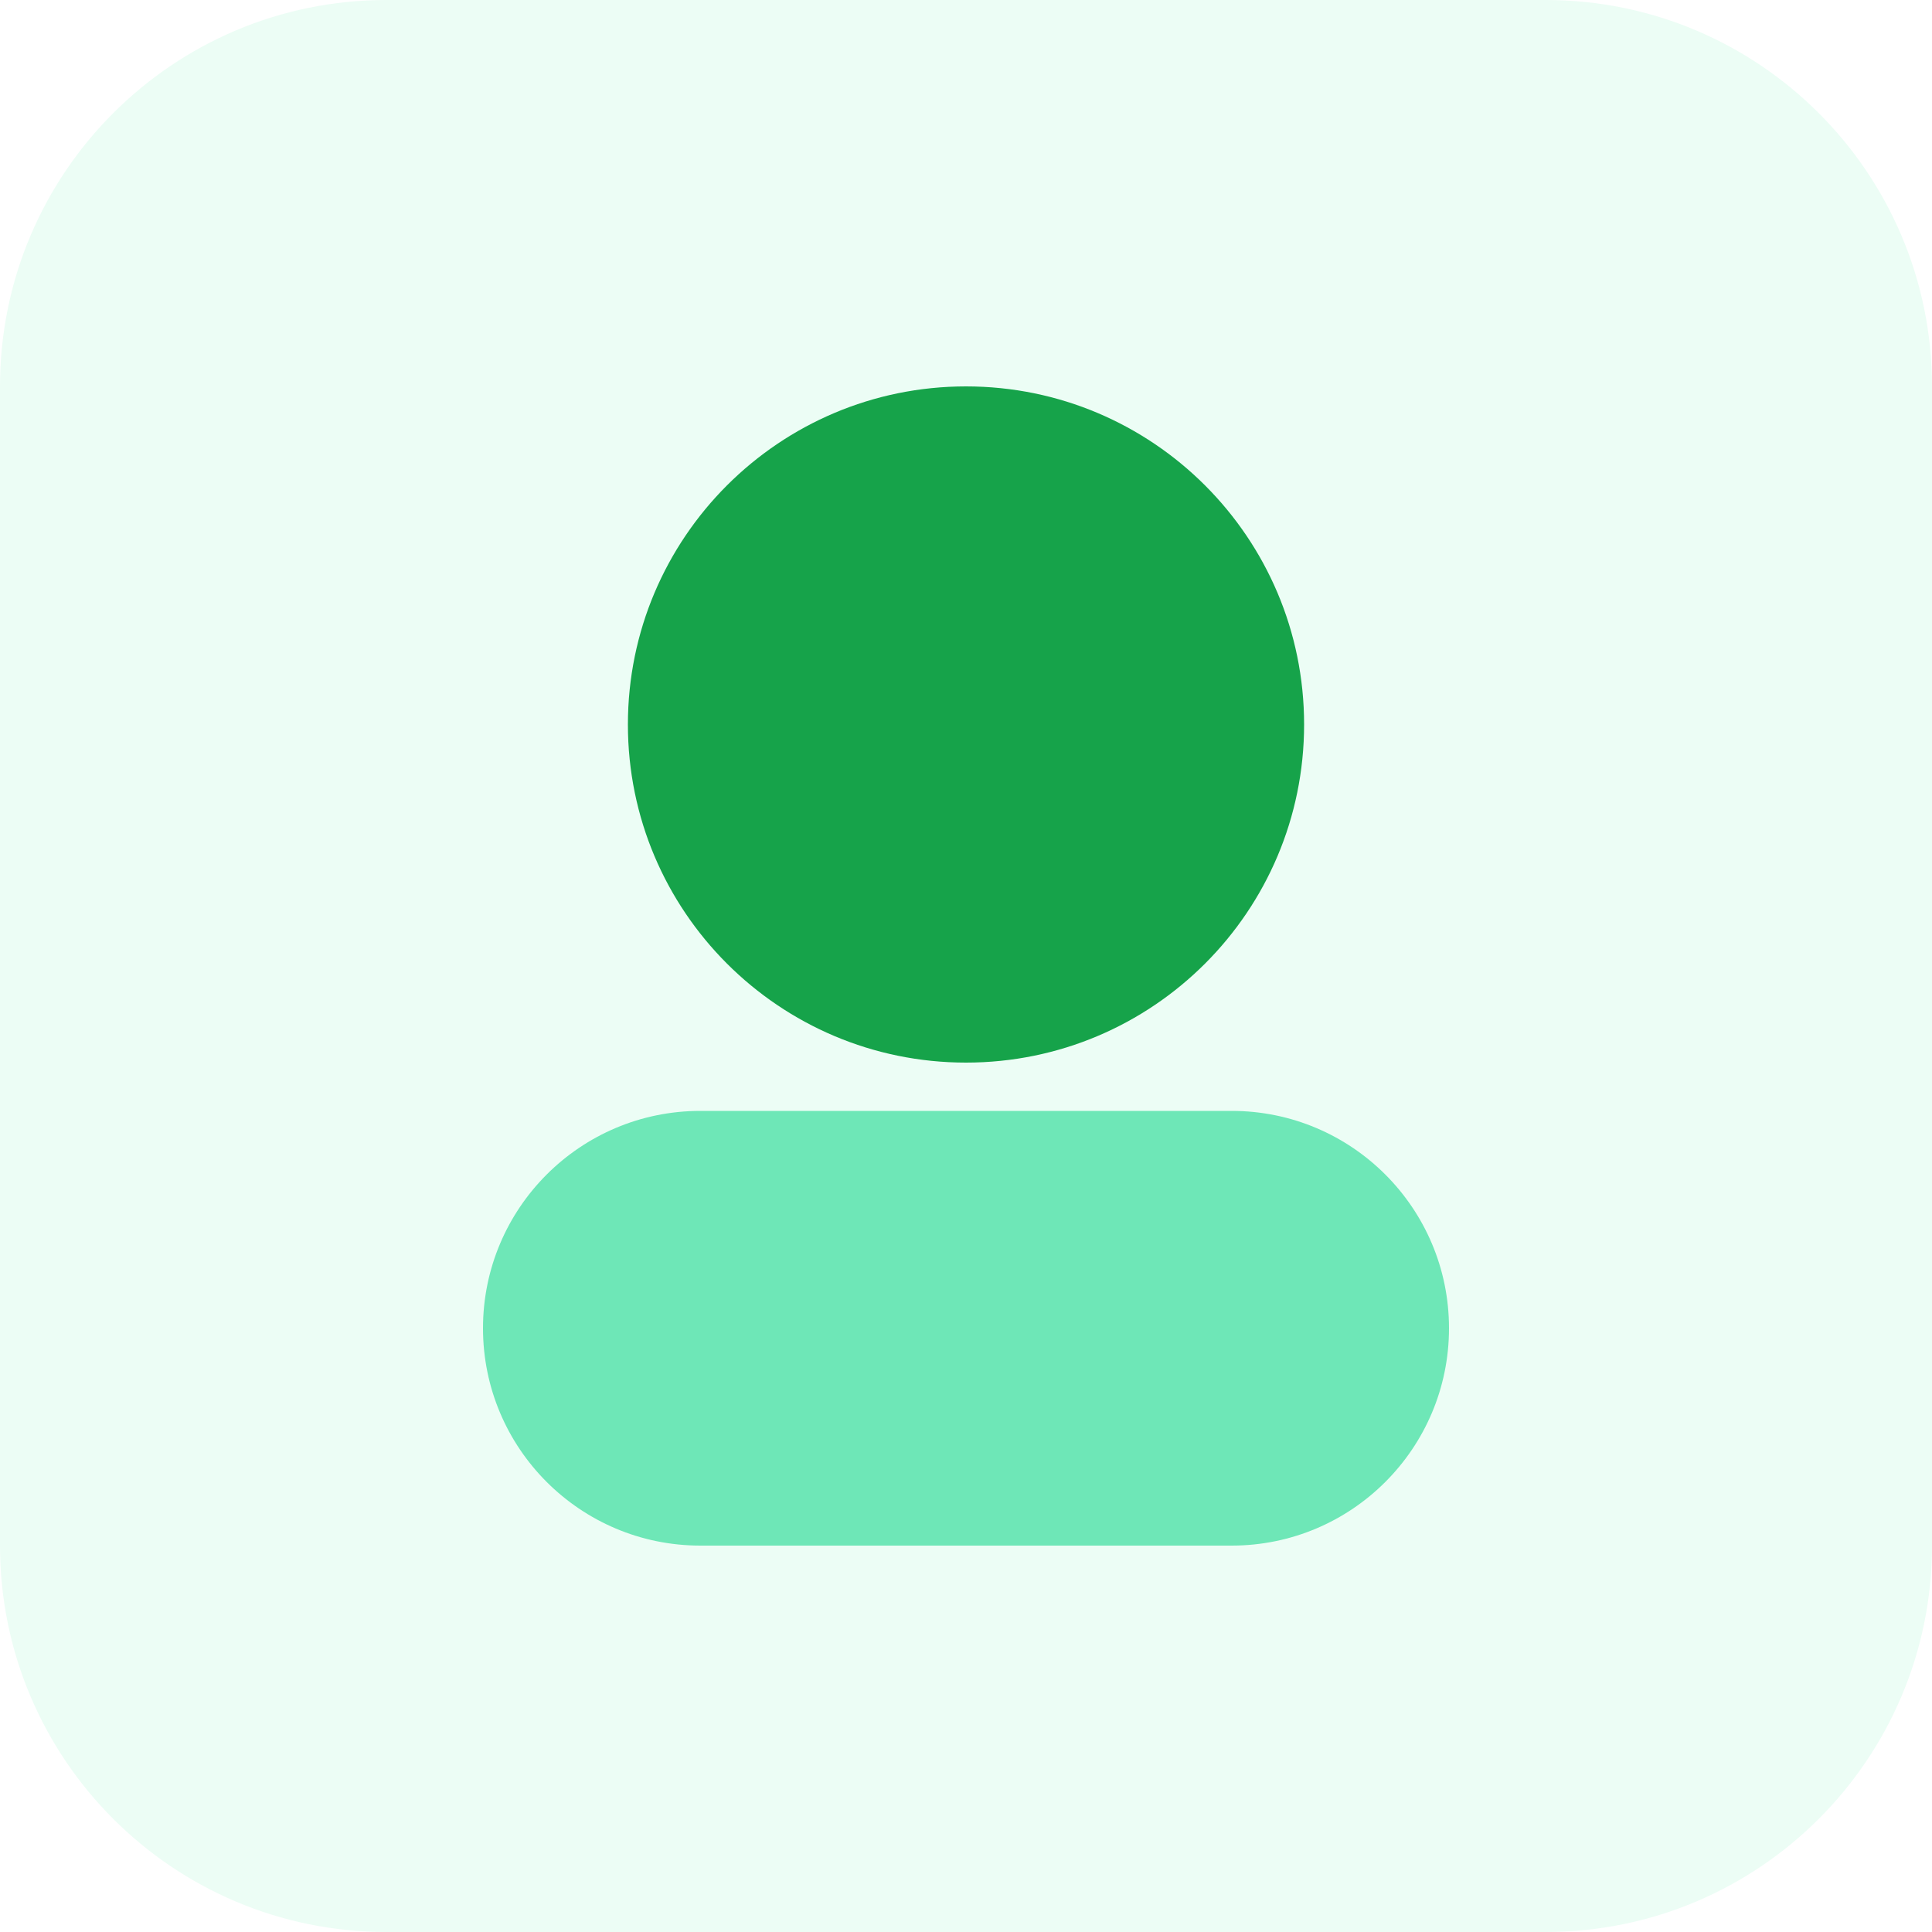
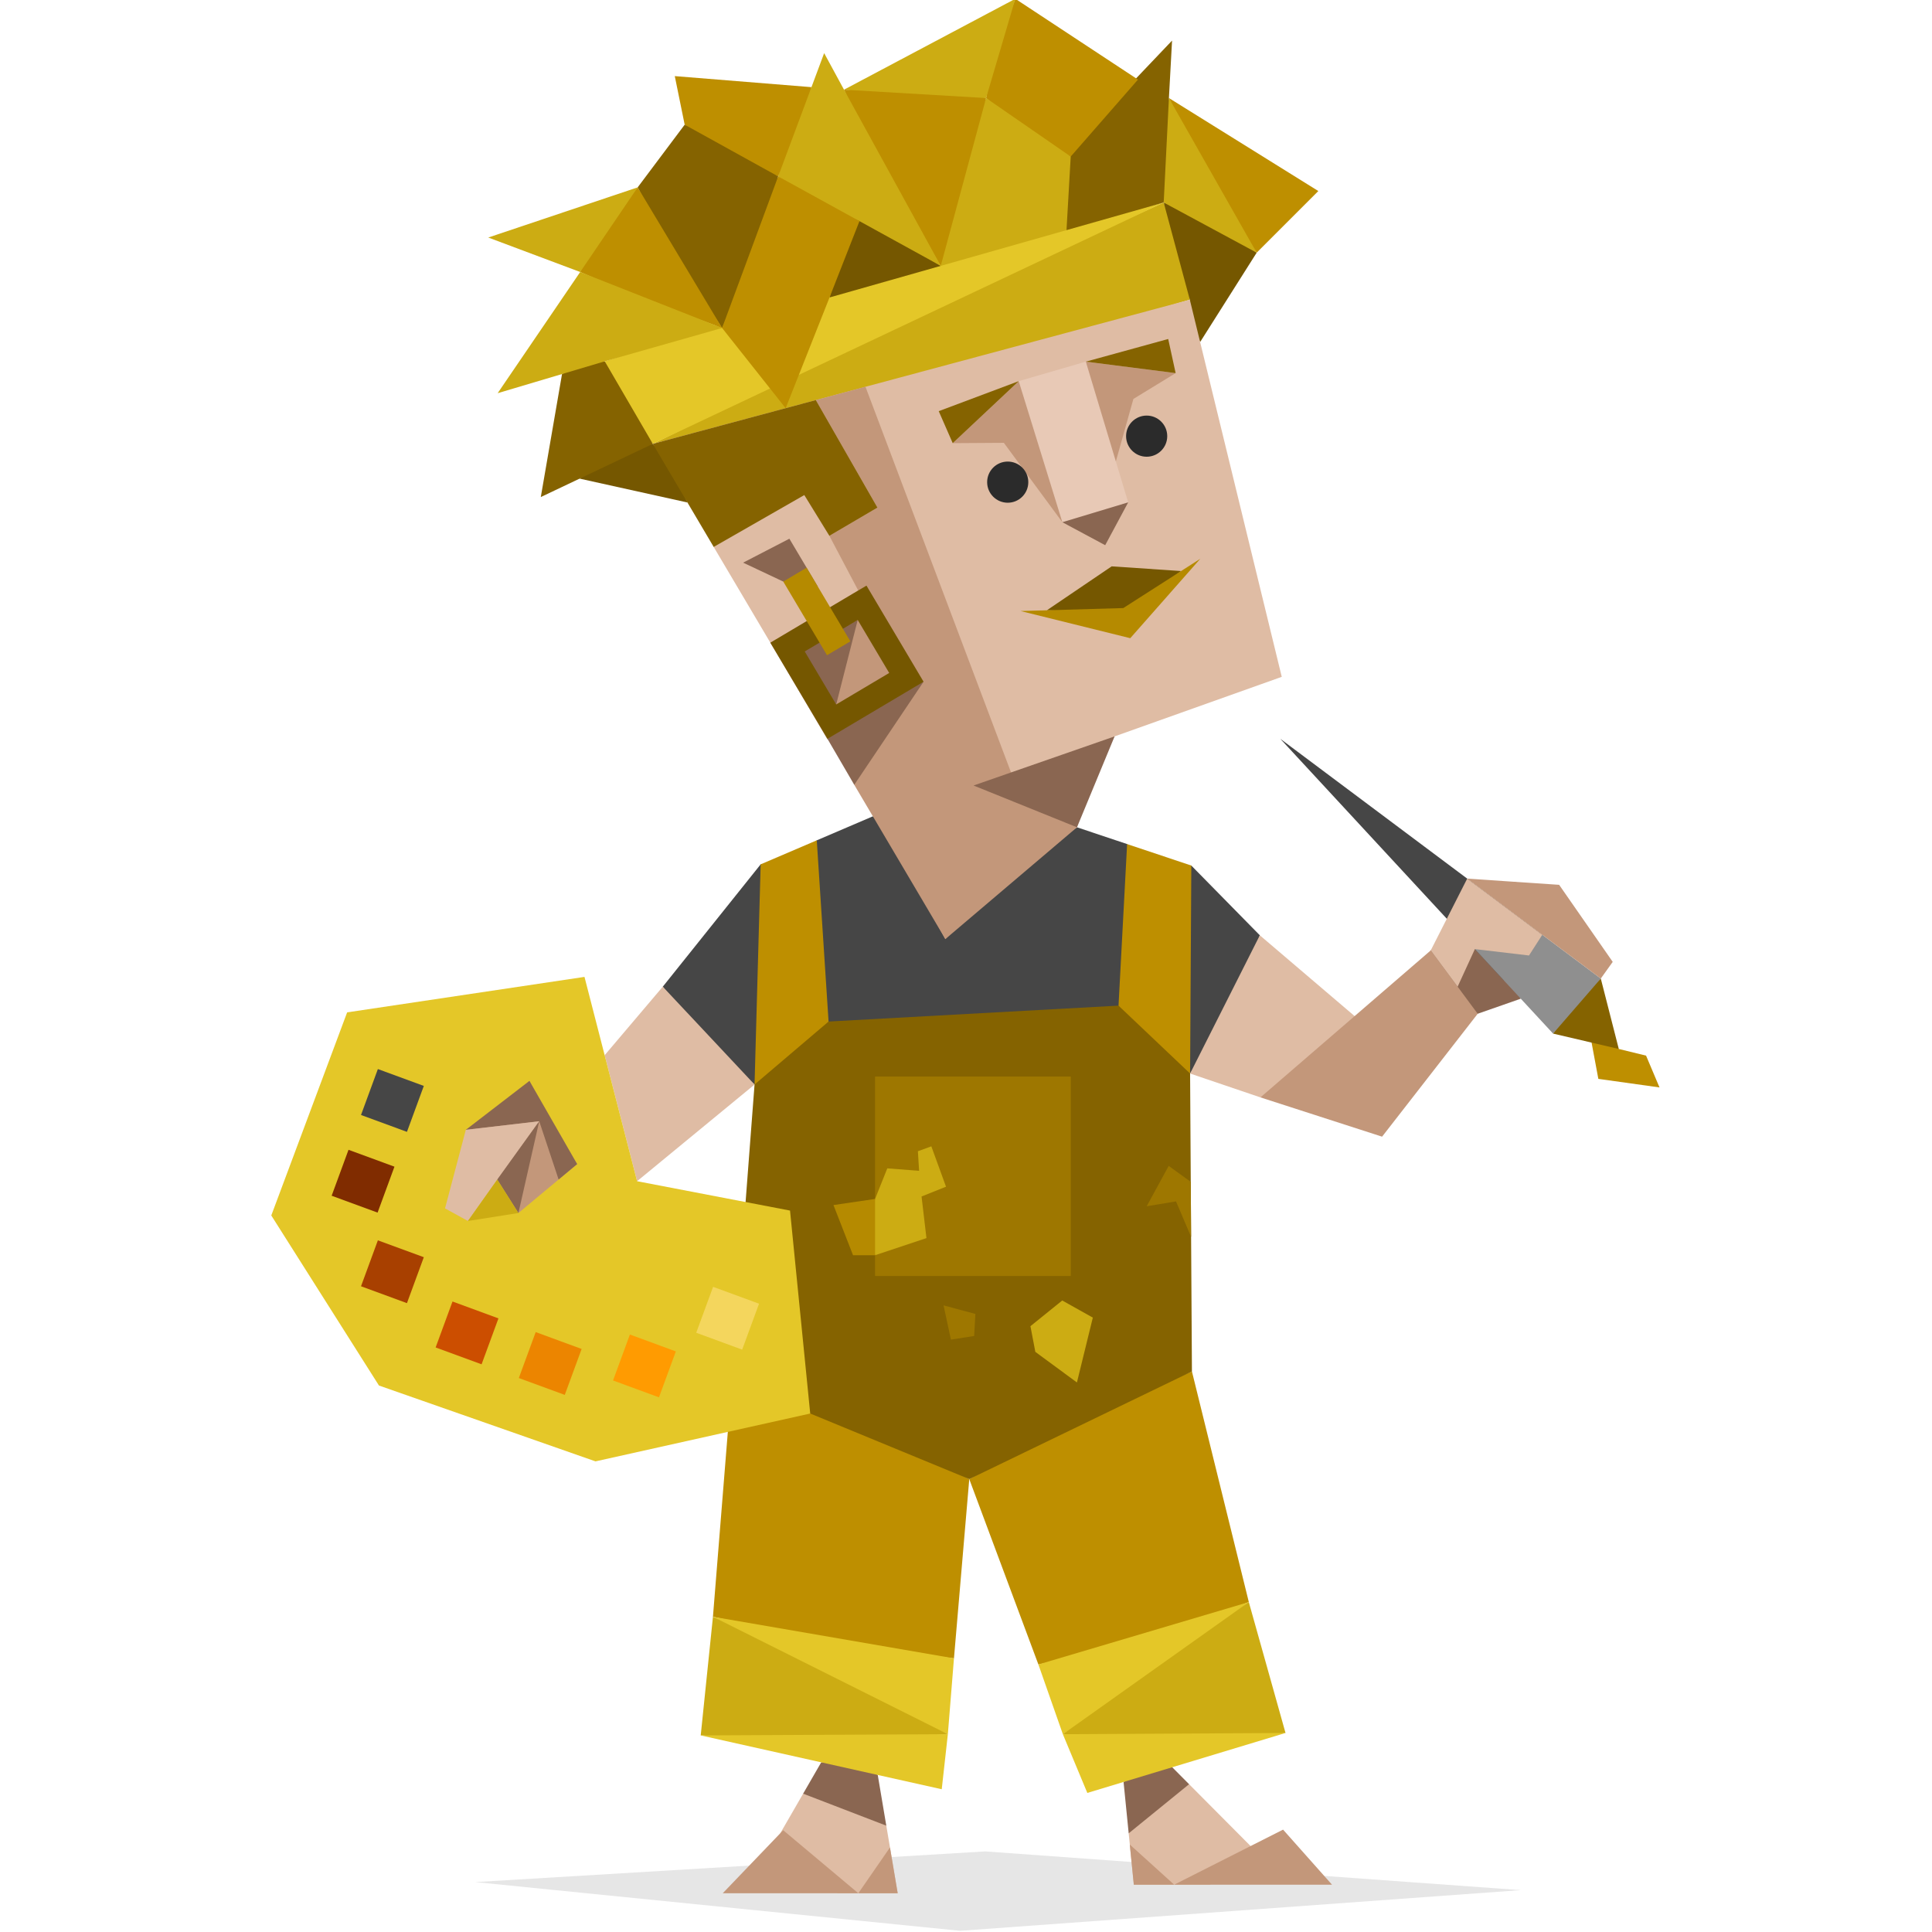
- <svg xmlns="http://www.w3.org/2000/svg" viewBox="0 0 80 80">
-   <rect width="80" height="80" rx="16" fill="#ECFDF5" />
-   <circle cx="40" cy="30" r="14" fill="#16A34A" />
-   <rect x="20" y="46" width="40" height="18" rx="9" fill="#6EE7B7" />
+ <svg xmlns="http://www.w3.org/2000/svg" width="400.0" height="400.0" viewBox="0 0 400.0 400.0">
+   <path d="M 314.861,391.33 L 203.971,383.315 L 98.419,389.666 L 198.778,399.751 L 314.861,391.33 z" opacity="0.1" />
+   <path d="M 233.682,379.569 L 234.744,390.203 L 250.449,390.203 L 255.64,387.659 L 260.074,383.363 L 246.187,369.399 L 239.412,369.168 L 233.682,379.569 z" fill="#dfbca4" />
+   <path d="M 234.744,390.203 L 233.914,381.893 L 243.103,390.203 L 265.646,378.805 L 275.778,390.203 L 234.744,390.203 z" fill="#c3977a" />
+   <path d="M 176.541,369.167 L 183.499,377.985 L 185.857,391.976 L 173.445,391.976 L 167.673,386.96 L 161.541,379.568 L 166.281,371.358 L 176.541,369.167 z" fill="#dfbca4" />
+   <path d="M 162.151,378.926 L 149.636,391.976 L 185.858,391.976 L 184.259,382.496 L 177.707,391.976 L 162.151,378.926 z" fill="#c3977a" />
+   <path d="M 242.697,365.889 L 237.157,366.428 L 232.621,368.937 L 233.682,379.57 L 246.187,369.4 L 242.697,365.889 z" fill="#8a6651" />
+   <path d="M 181.73,367.487 L 177.273,364.733 L 170.025,364.873 L 166.281,371.359 L 183.499,377.985 L 181.73,367.487 z" fill="#8a6651" />
+   <path d="M 246.777,283.944 L 223.497,293.349 L 200.676,306.234 L 214.987,344.609 L 237.08,339.949 L 258.555,331.69 L 246.777,283.944 z" fill="#be8f00" />
+   <path d="M 214.987,344.609 L 220.053,359.047 L 239.782,346.982 L 258.555,331.691 L 214.987,344.609 z" fill="#e4c728" />
+   <path d="M 220.053,359.047 L 258.554,331.691 L 266.154,358.793 L 243.169,361.047 L 220.053,359.047 z" fill="#ccac13" />
+   <path d="M 220.053,359.048 L 225.119,371.206 L 266.154,358.794 L 220.053,359.048 z" fill="#e4c728" />
+   <path d="M 200.676,306.234 L 197.509,343.342 L 174.639,340.812 L 147.608,334.73 L 151.535,285.97 L 180.484,295.92 L 200.676,306.234 z" fill="#be8f00" />
+   <path d="M 147.609,334.731 L 173.012,349.439 L 196.243,359.047 L 197.509,343.343 L 147.609,334.731 z" fill="#e4c728" />
+   <path d="M 147.609,334.731 L 145.076,359.3 L 173.003,360.581 L 196.242,359.047 L 147.609,334.731 z" fill="#ccac13" />
+   <path d="M 196.243,359.047 L 145.075,359.3 L 194.977,370.445 L 196.243,359.047 z" fill="#e4c728" />
+   <path d="M 222.978,171.282 L 233.361,174.757 L 239.114,180.239 L 246.65,179.205 L 260.834,193.642 L 256.76,206.884 L 246.396,222.265 L 156.221,224.545 L 145.432,215.445 L 137.224,204.281 L 157.488,178.951 L 165.207,177.954 L 169.103,173.981 L 180.719,169.011 L 198.649,181.907 L 222.978,171.282 z" fill="#464646" />
+   <path d="M 246.776,283.943 L 200.675,306.233 L 151.536,285.969 L 156.221,224.544 L 163.868,215.85 L 171.546,211.499 L 231.578,208.206 L 238.672,211.962 L 246.396,222.264 L 246.776,283.943 z" fill="#856300" />
+   <path d="M 246.65,179.205 L 246.397,222.266 L 231.578,208.207 L 233.356,174.756 L 246.65,179.205 z" fill="#be8f00" />
+   <path d="M 169.103,173.981 L 171.546,211.501 L 156.22,224.544 L 157.487,178.951 L 169.103,173.981 z" fill="#be8f00" />
+   <path d="M 221.692,264.186 L 181.172,264.186 L 181.172,222.889 L 221.692,222.889 L 221.692,264.186 z" fill="#9e7700" />
+   <path d="M 246.534,244.685 L 241.963,241.39 L 237.404,249.748 L 243.483,248.737 L 246.604,256.085 L 246.534,244.685 z" fill="#9e7700" />
+   <path d="M 219.926,269.252 L 213.341,274.57 L 214.354,279.89 L 222.966,286.224 L 226.259,272.798 L 219.926,269.252 z" fill="#ccac13" />
+   <path d="M 181.173,259.879 L 191.811,256.335 L 190.798,247.723 L 195.864,245.696 L 192.824,237.337 L 190.038,238.35 L 190.292,242.403 L 183.706,241.897 L 181.173,248.23 L 180.227,253.422 L 181.173,259.879 z" fill="#ccac13" />
+   <path d="M 201.942,272.039 L 195.356,270.266 L 196.876,277.358 L 201.689,276.599 L 201.942,272.039 z" fill="#9e7700" />
+   <path d="M 181.172,248.229 L 172.56,249.495 L 176.612,259.879 L 181.172,259.879 L 181.172,248.229 z" fill="#b58a00" />
+   <path d="M 280.592,210.486 L 260.833,193.642 L 246.396,222.264 L 260.961,227.204 L 274.278,222.556 L 280.592,210.486 z" fill="#dfbca4" />
+   <path d="M 156.221,224.544 L 131.904,244.555 L 125.187,218.471 L 137.223,204.281 L 156.221,224.544 z" fill="#dfbca4" />
+   <path d="M 121.012,202.255 L 71.872,209.6 L 56.167,251.649 L 78.458,286.857 L 123.292,302.562 L 167.747,292.655 L 163.566,250.636 L 131.904,244.556 L 121.012,202.255 z" fill="#e4c728" />
+   <path d="M 109.614,223.785 L 104.223,229.058 L 96.443,233.918 L 107.335,251.141 L 119.493,241.01 L 113.068,231.34 L 109.614,223.785 z" fill="#c3977a" />
+   <path d="M 115.657,244.207 L 111.642,232.144 L 96.443,233.918 L 109.615,223.785 L 119.493,241.01 L 115.657,244.207 z" fill="#8a6651" />
+   <path d="M 111.642,232.144 L 96.442,233.917 L 92.138,250.184 L 96.878,252.792 L 111.642,232.144 z" fill="#dfbca4" />
+   <path d="M 87.747,224.828 L 78.235,221.336 L 74.743,230.847 L 84.255,234.34 L 87.747,224.828 z" fill="#464646" />
+   <path d="M 81.668,241.546 L 72.156,238.054 L 68.664,247.565 L 78.175,251.058 L 81.668,241.546 z" fill="#802c00" />
+   <path d="M 87.747,260.291 L 78.235,256.798 L 74.743,266.309 L 84.255,269.802 L 87.747,260.291 z" fill="#a84000" />
+   <path d="M 103.198,272.956 L 93.686,269.463 L 90.194,278.975 L 99.706,282.467 L 103.198,272.956 z" fill="#cc4e00" />
+   <path d="M 120.422,279.288 L 110.91,275.795 L 107.418,285.306 L 116.93,288.799 L 120.422,279.288 z" fill="#ec8500" />
+   <path d="M 139.927,279.794 L 130.415,276.301 L 126.923,285.812 L 136.433,289.305 L 139.927,279.794 z" fill="#ff9b01" />
+   <path d="M 157.151,269.916 L 147.639,266.424 L 144.147,275.934 L 153.659,279.426 L 157.151,269.916 z" fill="#f4d65d" />
+   <path d="M 111.641,232.144 L 107.334,251.142 L 102.949,244.207 L 111.641,232.144 z" fill="#8a6651" />
+   <path d="M 102.949,244.207 L 96.878,252.793 L 107.334,251.142 L 102.949,244.207 z" fill="#ccac13" />
+   <path d="M 260.962,227.204 L 296.218,196.771 L 307.924,196.105 L 305.942,209.888 L 286.147,235.335 L 260.962,227.204 z" fill="#c3977a" />
+   <path d="M 296.219,196.772 L 305.943,209.887 L 314.861,206.768 L 307.766,188.407 L 296.219,196.772 z" fill="#8a6651" />
+   <path d="M 265.063,152.951 L 311.334,202.957 L 316.448,198.939 L 319.315,193.537 L 265.063,152.951 z" fill="#464646" />
+   <path d="M 329.52,215.859 L 330.92,223.369 L 343.585,225.142 L 340.799,218.556 L 335.154,217.177 L 331.782,214.61 L 329.52,215.859 z" fill="#be8f00" />
+   <path d="M 331.427,202.597 L 335.154,217.177 L 321.548,213.995 L 326.015,207.352 L 331.427,202.597 z" fill="#856300" />
+   <path d="M 305.359,196.499 L 321.548,213.995 L 331.427,202.597 L 319.315,193.536 L 305.359,196.499 z" fill="#8f8f8f" />
+   <path d="M 301.785,204.281 L 305.358,196.5 L 316.562,197.825 L 319.314,193.537 L 303.768,181.907 L 296.218,196.772 L 301.785,204.281 z" fill="#dfbca4" />
+   <path d="M 322.804,183.192 L 333.898,199.147 L 331.427,202.597 L 303.768,181.907 L 311.993,182.462 L 322.804,183.192 z" fill="#c3977a" />
+   <path d="M 135.158,91.897 L 189.62,78.694 L 246.338,62.048 L 245.559,53.876 L 240.93,41.931 L 186.983,66.384 L 135.158,91.897 z" fill="#ccac13" />
+   <path d="M 240.931,41.93 L 183.36,56.197 L 125.207,74.81 L 127.688,82.281 L 135.158,91.898 L 240.931,41.93 z" fill="#e4c728" />
+   <path d="M 176.999,44.13 L 171.743,61.588 L 194.773,55.045 L 176.999,44.13 z" fill="#755700" />
+   <path d="M 240.932,41.93 L 250.142,45.008 L 260.182,52.314 L 248.476,70.812 L 245.895,65.542 L 246.34,62.047 L 240.932,41.93 z" fill="#755700" />
+   <path d="M 240.932,41.93 L 239.748,32.527 L 242.013,20.299 L 253.776,37.806 L 260.182,52.313 L 240.932,41.93 z" fill="#ccac13" />
+   <path d="M 242.012,20.299 L 272.944,39.551 L 260.182,52.313 L 242.012,20.299 z" fill="#be8f00" />
+   <path d="M 240.932,41.93 L 242.013,20.299 L 242.662,8.403 L 238.456,12.822 L 220.263,31.94 L 220.809,47.647 L 240.932,41.93 z" fill="#856300" />
+   <path d="M 205.821,11.223 L 204.159,20.3 L 213.152,28.097 L 221.68,32.413 L 235.606,16.478 L 210.216,-0.249 L 205.821,11.223 z" fill="#be8f00" />
+   <path d="M 221.68,32.412 L 204.159,20.3 L 198.688,33.957 L 194.774,55.044 L 220.809,47.646 L 221.68,32.412 z" fill="#ccac13" />
+   <path d="M 174.741,18.568 L 194.135,20.681 L 204.159,20.3 L 210.215,-0.249 L 174.741,18.568 z" fill="#ccac13" />
+   <path d="M 204.16,20.299 L 174.742,18.569 L 180.974,32.625 L 194.774,55.045 L 204.16,20.299 z" fill="#be8f00" />
+   <path d="M 119.998,99.094 L 142.327,104.035 L 138.834,96.193 L 135.158,91.897 L 127.747,93.685 L 119.998,99.094 z" fill="#755700" />
+   <path d="M 194.774,55.044 L 177.944,45.783 L 167.44,41.29 L 161.114,36.523 L 163.767,26.243 L 168.005,18.044 L 170.632,10.998 L 174.742,18.568 L 194.774,55.044 z" fill="#ccac13" />
+   <path d="M 161.115,36.523 L 151.425,33.446 L 141.755,25.816 L 139.706,15.759 L 168.006,18.045 L 161.115,36.523 z" fill="#be8f00" />
+   <path d="M 161.115,36.523 L 141.755,25.815 L 132.021,38.794 L 138.548,51.475 L 149.502,67.907 L 158.498,48.302 L 161.115,36.523 z" fill="#856300" />
+   <path d="M 116.362,77.441 L 111.966,102.908 L 135.158,91.897 L 125.208,74.809 L 120.98,74.58 L 116.362,77.441 z" fill="#856300" />
+   <path d="M 132.021,38.793 L 123.245,48.81 L 120.124,56.315 L 130.581,60.914 L 149.502,67.907 L 132.021,38.793 z" fill="#be8f00" />
+   <path d="M 132.022,38.793 L 101.088,49.177 L 120.125,56.315 L 132.022,38.793 z" fill="#ccac13" />
+   <path d="M 120.124,56.314 L 103.035,81.406 L 125.207,74.809 L 149.501,67.907 L 120.124,56.314 z" fill="#ccac13" />
+   <path d="M 161.115,36.523 L 149.502,67.907 L 162.662,84.513 L 171.744,61.587 L 177.944,45.784 L 161.115,36.523 z" fill="#be8f00" />
+   <path d="M 246.339,62.048 L 265.374,140.133 L 230.765,152.463 L 226.186,160.676 L 222.978,171.282 L 208.093,181.609 L 195.723,194.426 L 174.171,154.65 L 159.495,133.064 L 147.763,113.237 L 145.283,103.476 L 135.158,91.898 L 246.339,62.048 z" fill="#dfbca4" />
+   <path d="M 169.326,121.449 L 163.432,111.533 L 153.856,116.491 L 162.166,120.408 L 169.326,121.449 z" fill="#8a6651" />
+   <path d="M 179.189,80.075 L 209.324,159.928 L 221.68,159.87 L 222.979,171.282 L 195.723,194.426 L 176.867,162.487 L 174.742,155.7 L 171.262,152.994 L 159.495,133.063 L 177.688,122.256 L 171.714,110.932 L 181.663,105.092 L 168.908,82.836 L 179.189,80.075 z" fill="#c3977a" />
+   <path d="M 197.252,91.75 L 207.836,91.681 L 219.95,108.121 L 217.631,88.744 L 210.916,78.915 L 197.252,91.75 z" fill="#c3977a" />
+   <path d="M 224.809,74.876 L 229.622,100.526 L 234.658,82.597 L 243.405,77.249 L 224.809,74.876 z" fill="#c3977a" />
+   <path d="M 210.916,78.914 L 194.354,85.126 L 197.252,91.75 L 210.916,78.914 z" fill="#856300" />
+   <path d="M 224.809,74.875 L 241.863,70.183 L 243.405,77.249 L 224.809,74.875 z" fill="#856300" />
+   <path d="M 216.746,126.349 L 230.159,117.258 L 244.538,118.227 L 233.036,126.836 L 216.746,126.349 z" fill="#755700" />
+   <path d="M 248.502,115.691 L 232.564,125.893 L 211.297,126.506 L 234.01,132.131 L 248.502,115.691 z" fill="#b58a00" />
+   <path d="M 168.909,82.835 L 181.664,105.092 L 171.714,110.933 L 166.522,102.496 L 147.763,113.237 L 135.158,91.898 L 168.909,82.835 z" fill="#856300" />
+   <path d="M 230.765,152.462 L 201.564,162.63 L 222.978,171.282 L 230.765,152.462 z" fill="#8a6651" />
+   <path d="M 177.581,128.358 L 173.127,145.848 L 163.883,135.657 L 177.581,128.358 z" fill="#8a6651" />
+   <path d="M 191.215,141.141 L 176.865,162.487 L 171.315,152.963 L 177.943,145.849 L 191.215,141.141 z" fill="#8a6651" />
+   <path d="M 224.809,74.875 L 210.915,78.914 L 219.95,108.121 L 233.577,104.01 L 224.809,74.875 z" fill="#e8c9b6" />
+   <path d="M 233.578,104.01 L 228.819,112.878 L 219.95,108.12 L 233.578,104.01 z" fill="#8a6651" />
+   <path d="M 179.394,121.243 L 191.215,141.142 L 171.315,152.963 L 159.495,133.064 L 179.394,121.243 z M 166.61,134.876 L 173.127,145.849 L 184.1,139.33 L 177.582,128.358 L 166.61,134.876 z" fill="#755700" />
+   <path d="M 167.001,117.535 L 162.166,120.408 L 171.224,135.657 L 176.06,132.784 L 167.001,117.535 z" fill="#b58a00" />
+   <path d="M 212.898,99.824 C 212.898,102.177 210.991,104.084 208.639,104.084 C 206.286,104.084 204.378,102.177 204.378,99.824 C 204.378,97.471 206.286,95.564 208.639,95.564 C 210.991,95.564 212.898,97.471 212.898,99.824 z" fill="#2b2b2b" />
+   <path d="M 241.664,90.301 C 241.664,92.653 239.756,94.56 237.403,94.56 C 235.051,94.56 233.144,92.653 233.144,90.301 C 233.144,87.948 235.051,86.042 237.403,86.042 C 239.756,86.042 241.664,87.948 241.664,90.301 z" fill="#2b2b2b" />
</svg>
